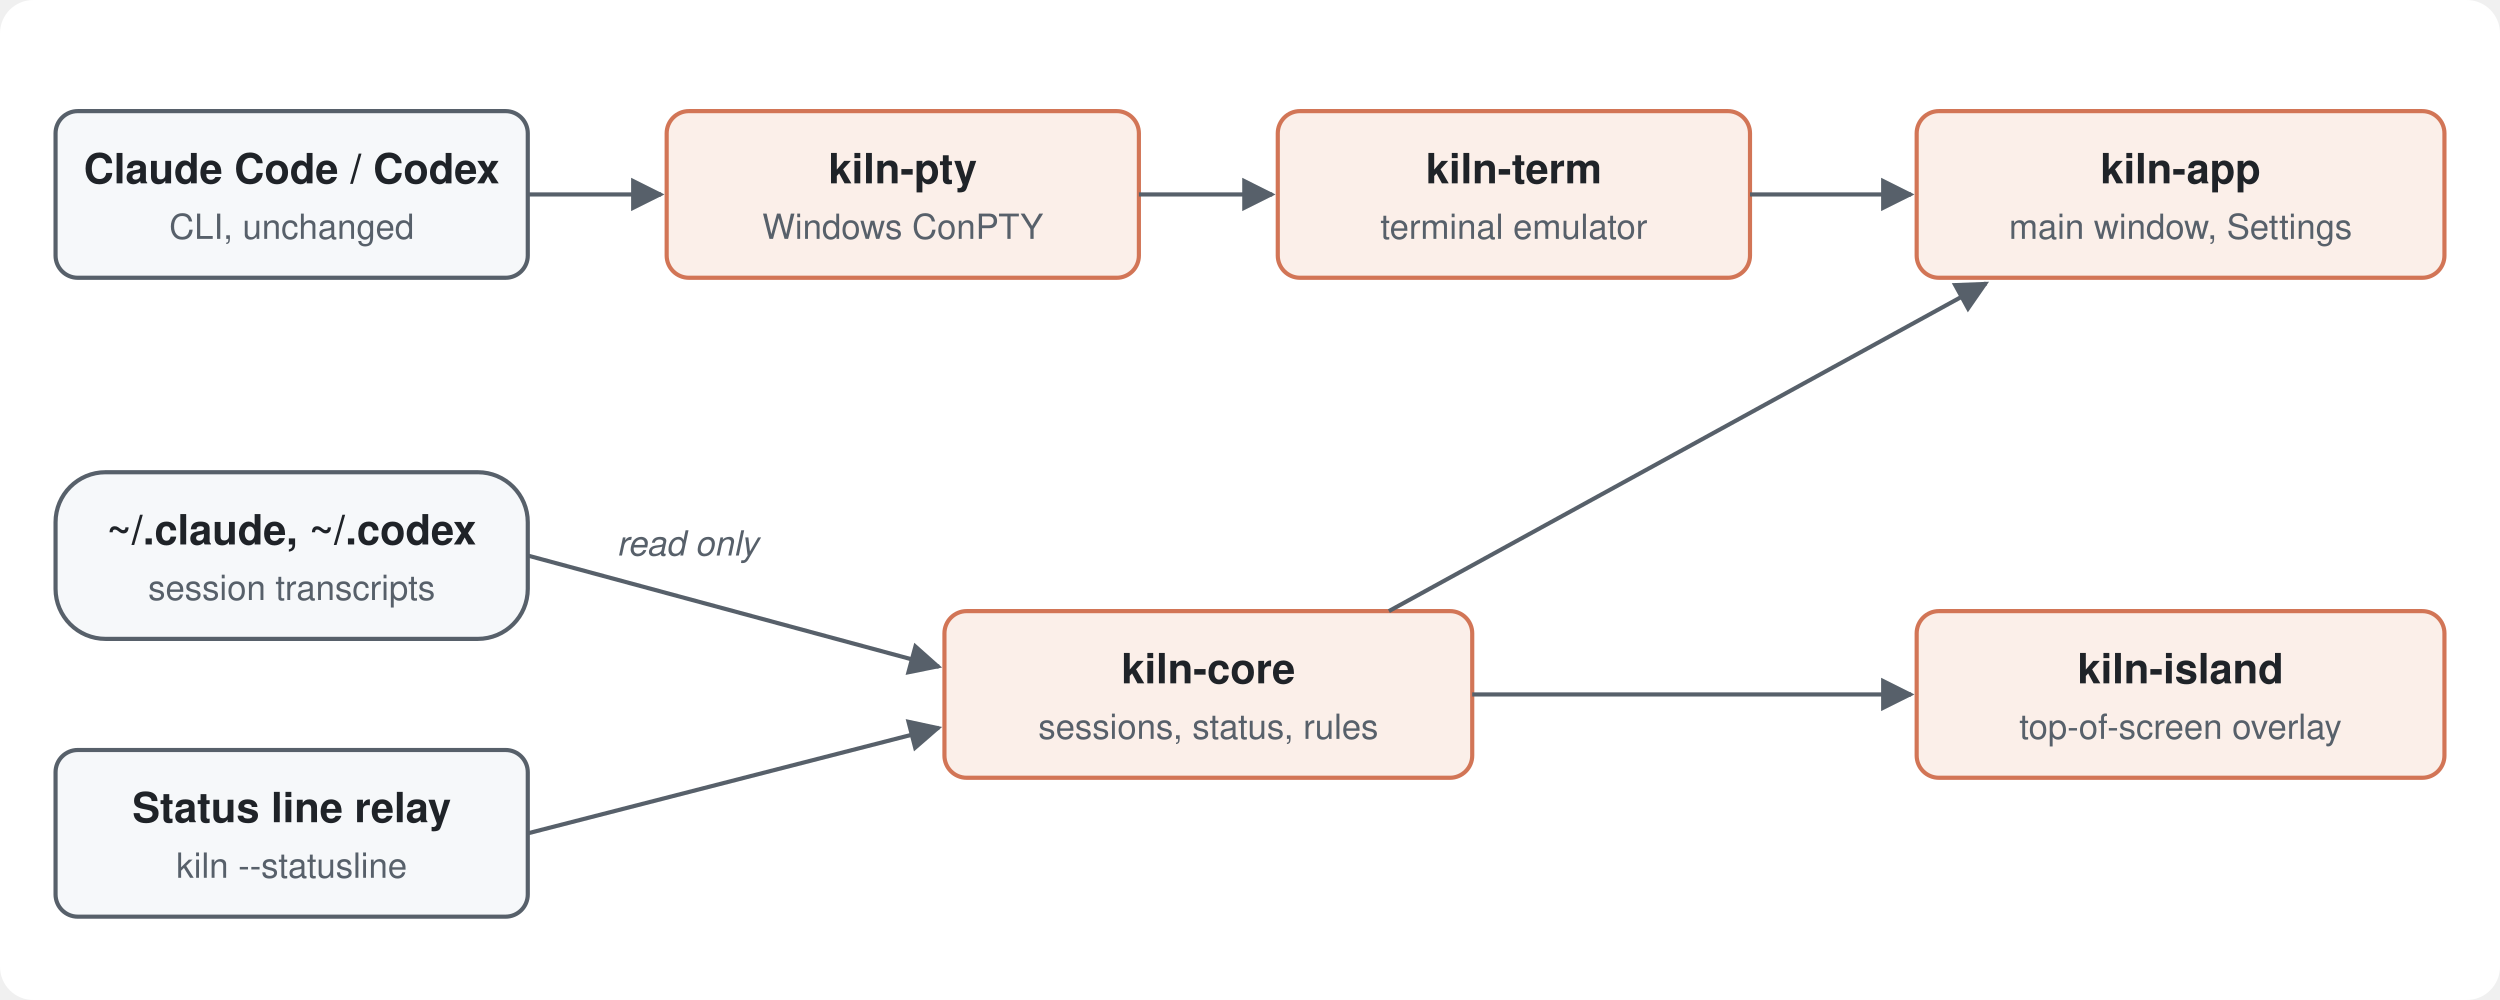
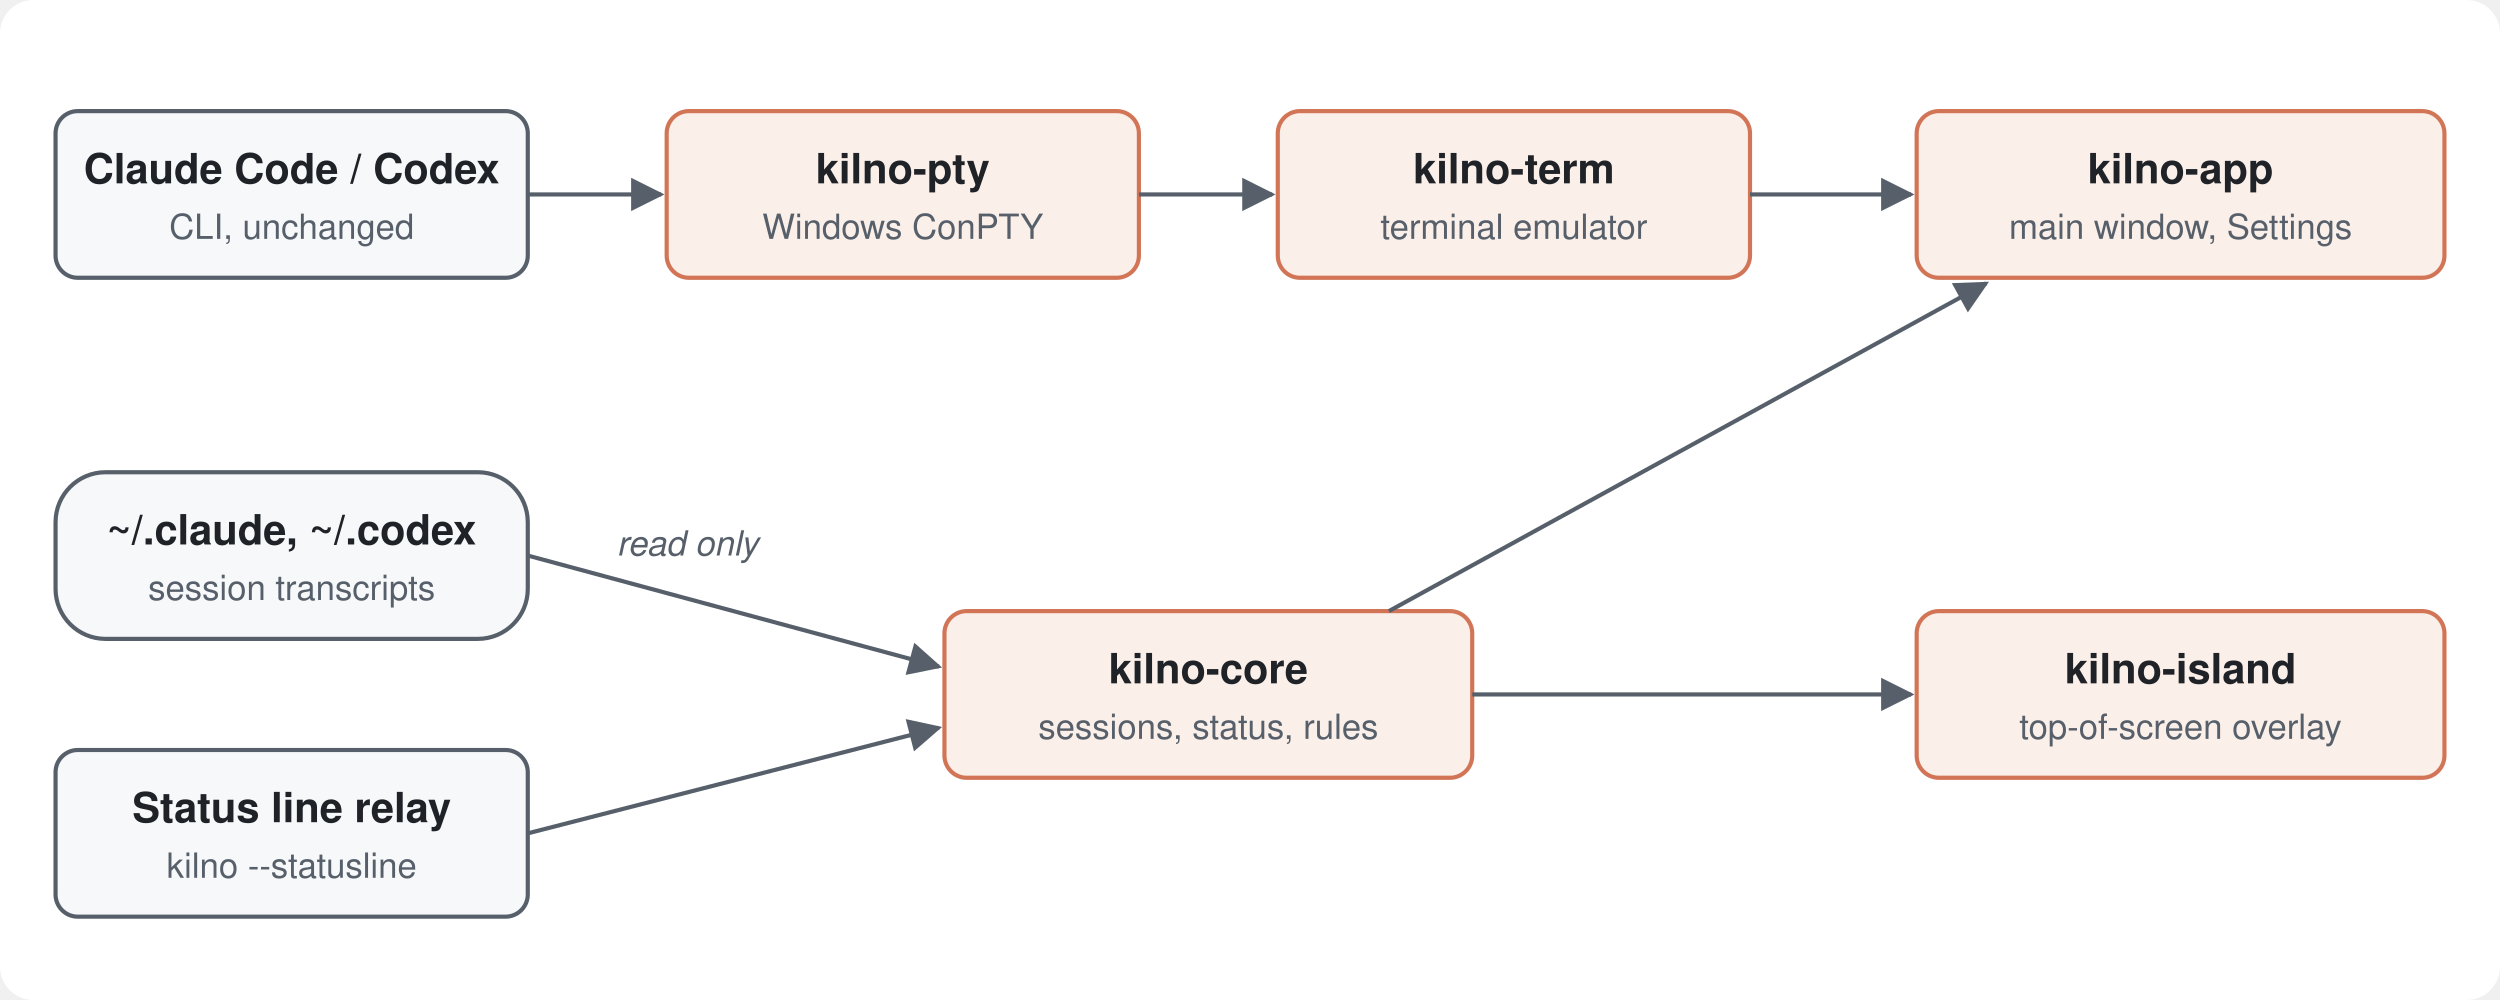
<svg xmlns="http://www.w3.org/2000/svg" width="900" height="360" viewBox="0 0 900 360" font-family="Segoe UI, Helvetica, Arial, sans-serif">
  <defs>
    <marker id="a" viewBox="0 0 10 10" refX="9" refY="5" markerWidth="8" markerHeight="8" orient="auto">
      <path d="M0 0 L10 5 L0 10 z" fill="#57606a" />
    </marker>
    <style>
      .b{fill:#f6f8fa;stroke:#57606a;stroke-width:1.5}
      .k{fill:#fbefe9;stroke:#d27556;stroke-width:1.5}
      .t{fill:#1f2328;font-size:15px;font-weight:600;text-anchor:middle}
      .s{fill:#57606a;font-size:12.5px;text-anchor:middle}
      .l{fill:#57606a;font-size:12.5px;font-style:italic}
      .e{stroke:#57606a;stroke-width:1.5;fill:none;marker-end:url(#a)}
    </style>
  </defs>
  <rect width="900" height="360" rx="12" fill="#ffffff" />
  <rect class="b" x="20" y="40" width="170" height="60" rx="8" />
  <text class="t" x="105" y="66">Claude Code / Codex</text>
  <text class="s" x="105" y="86">CLI, unchanged</text>
  <rect class="k" x="240" y="40" width="170" height="60" rx="8" />
-   <text class="t" x="325" y="66">kiln-pty</text>
+   <text class="t" x="325" y="66">kilno-pty</text>
  <text class="s" x="325" y="86">Windows ConPTY</text>
  <rect class="k" x="460" y="40" width="170" height="60" rx="8" />
-   <text class="t" x="545" y="66">kiln-term</text>
+   <text class="t" x="545" y="66">kilno-term</text>
  <text class="s" x="545" y="86">terminal emulator</text>
  <rect class="k" x="690" y="40" width="190" height="60" rx="8" />
-   <text class="t" x="785" y="66">kiln-app</text>
+   <text class="t" x="785" y="66">kilno-app</text>
  <text class="s" x="785" y="86">main window, Settings</text>
  <rect class="b" x="20" y="170" width="170" height="60" rx="18" />
  <text class="t" x="105" y="196">~/.claude, ~/.codex</text>
  <text class="s" x="105" y="216">session transcripts</text>
  <rect class="b" x="20" y="270" width="170" height="60" rx="8" />
  <text class="t" x="105" y="296">Status line relay</text>
-   <text class="s" x="105" y="316">kiln --statusline</text>
+   <text class="s" x="105" y="316">kilno --statusline</text>
  <rect class="k" x="340" y="220" width="190" height="60" rx="8" />
-   <text class="t" x="435" y="246">kiln-core</text>
+   <text class="t" x="435" y="246">kilno-core</text>
  <text class="s" x="435" y="266">sessions, status, rules</text>
  <rect class="k" x="690" y="220" width="190" height="60" rx="8" />
-   <text class="t" x="785" y="246">kiln-island</text>
+   <text class="t" x="785" y="246">kilno-island</text>
  <text class="s" x="785" y="266">top-of-screen overlay</text>
  <path class="e" d="M190 70 H238" />
  <path class="e" d="M410 70 H458" />
  <path class="e" d="M630 70 H688" />
  <path class="e" d="M190 200 L338 240" />
  <text class="l" x="222" y="200">read only</text>
  <path class="e" d="M190 300 L338 262" />
  <path class="e" d="M530 250 H688" />
  <path class="e" d="M500 220 L715 102" />
</svg>
